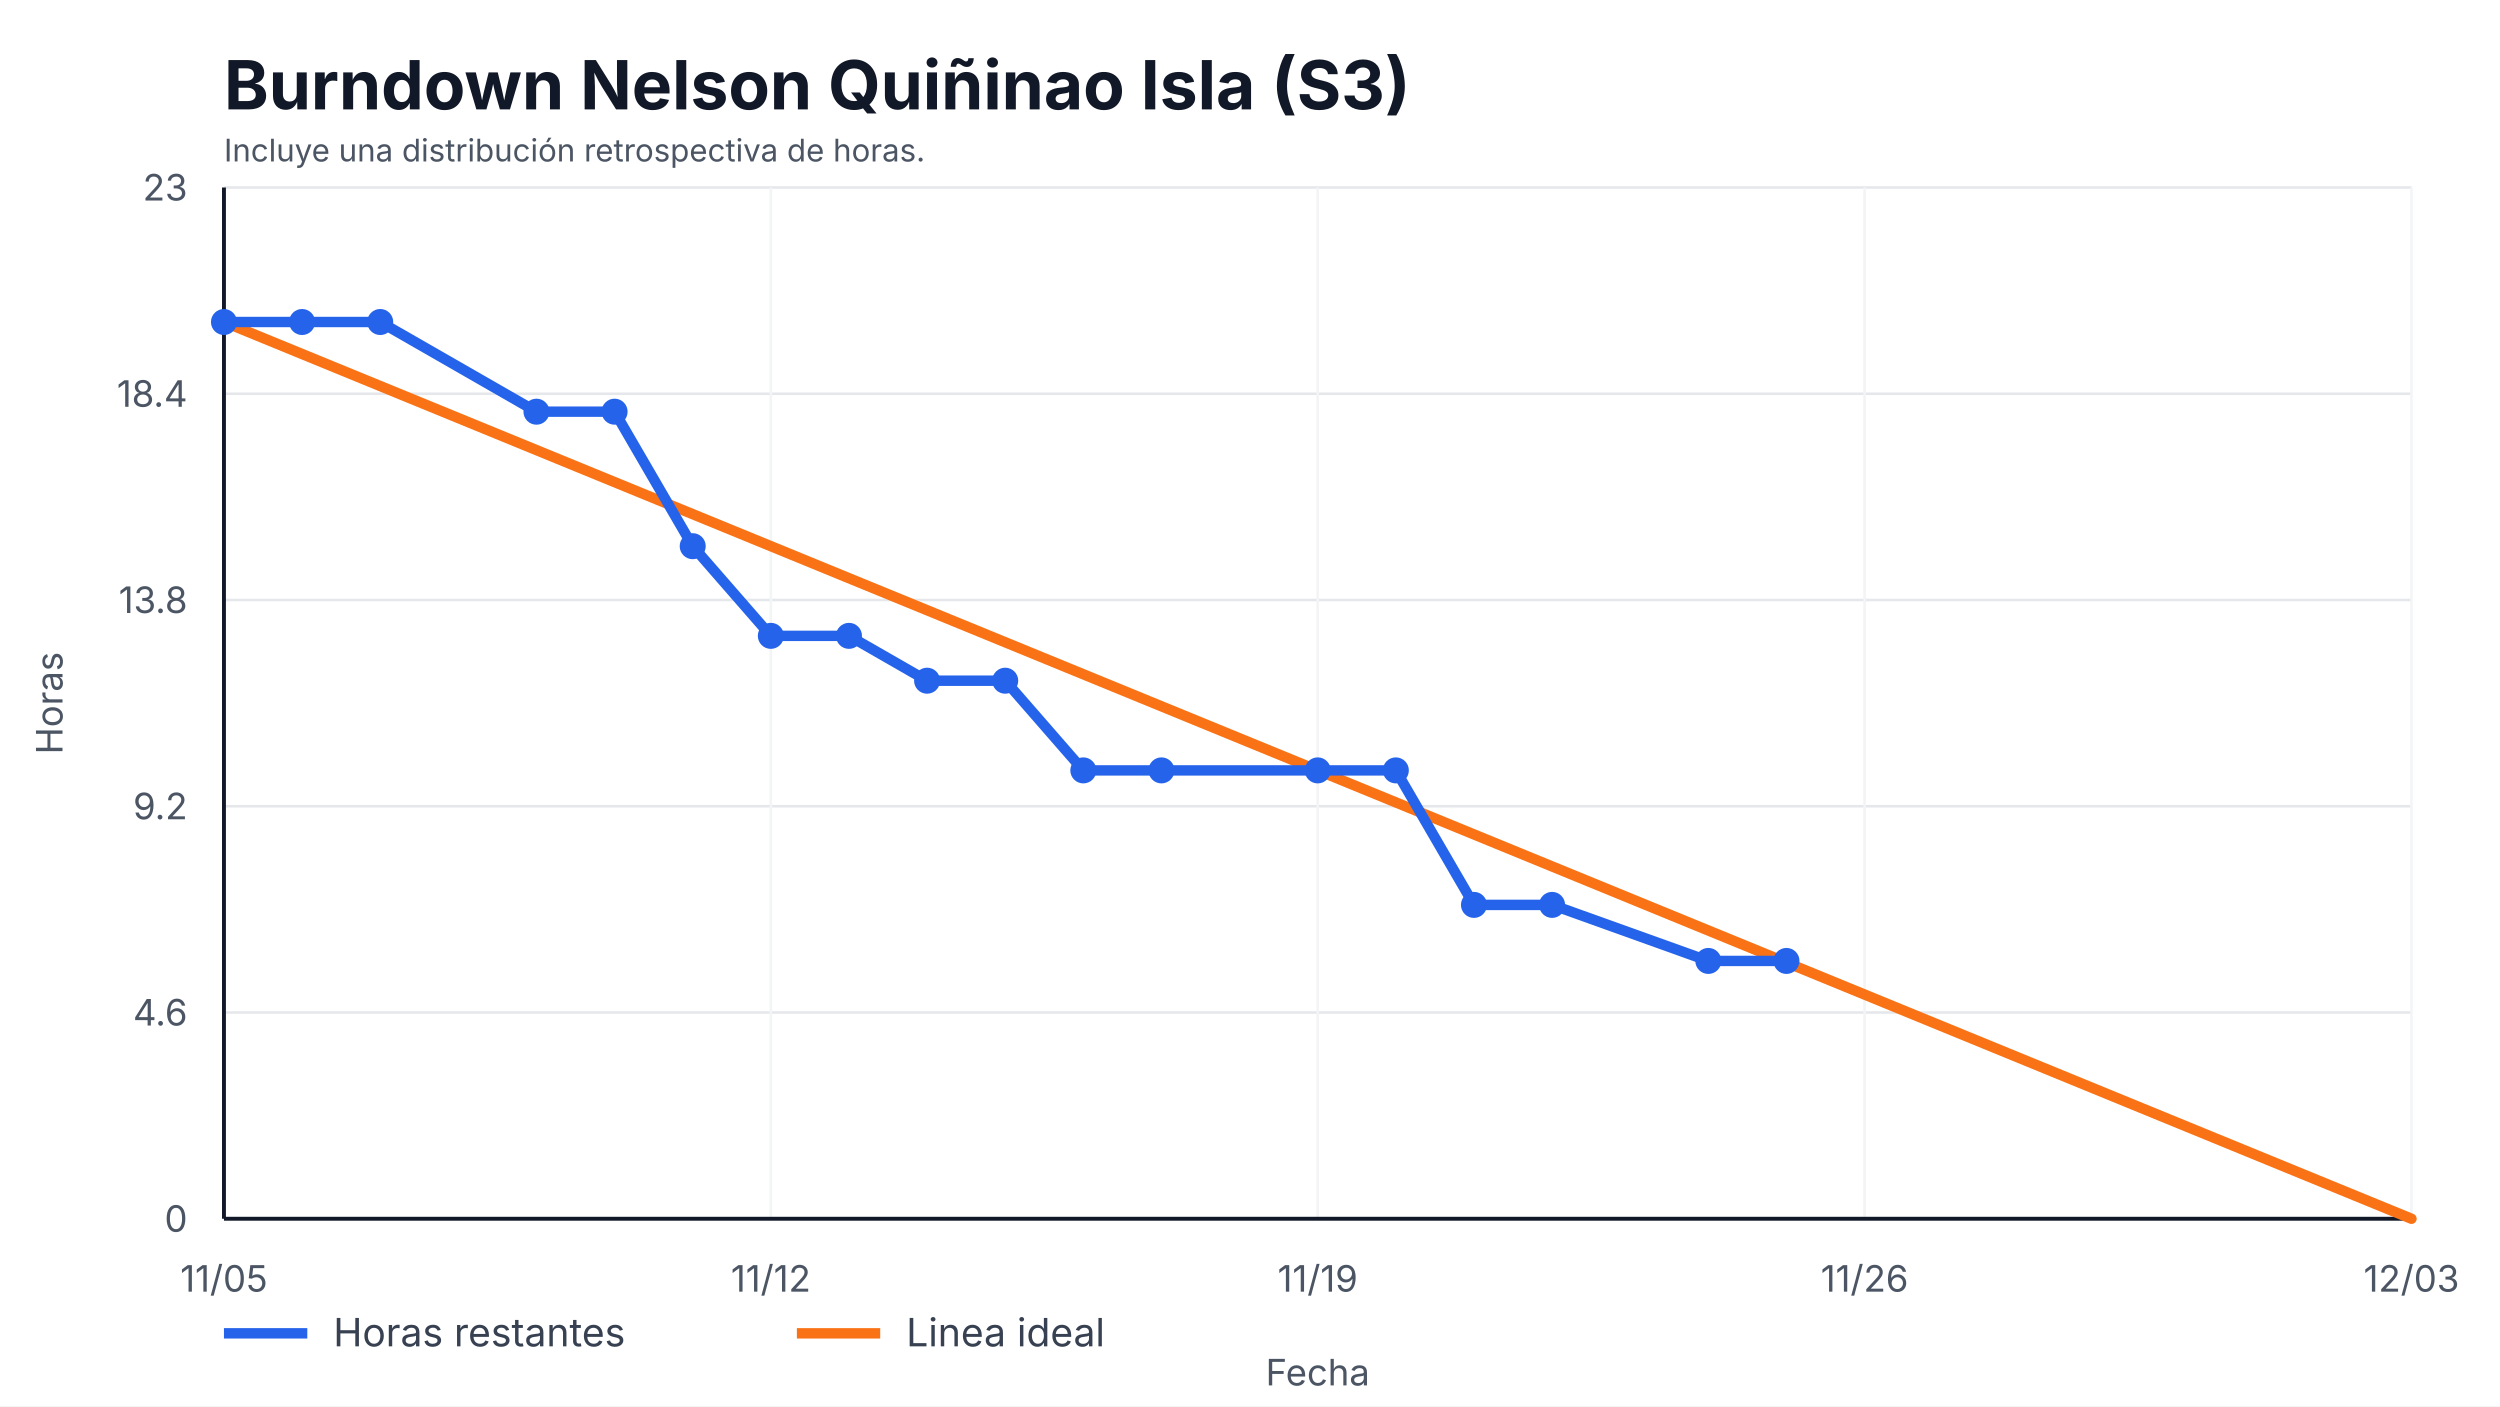
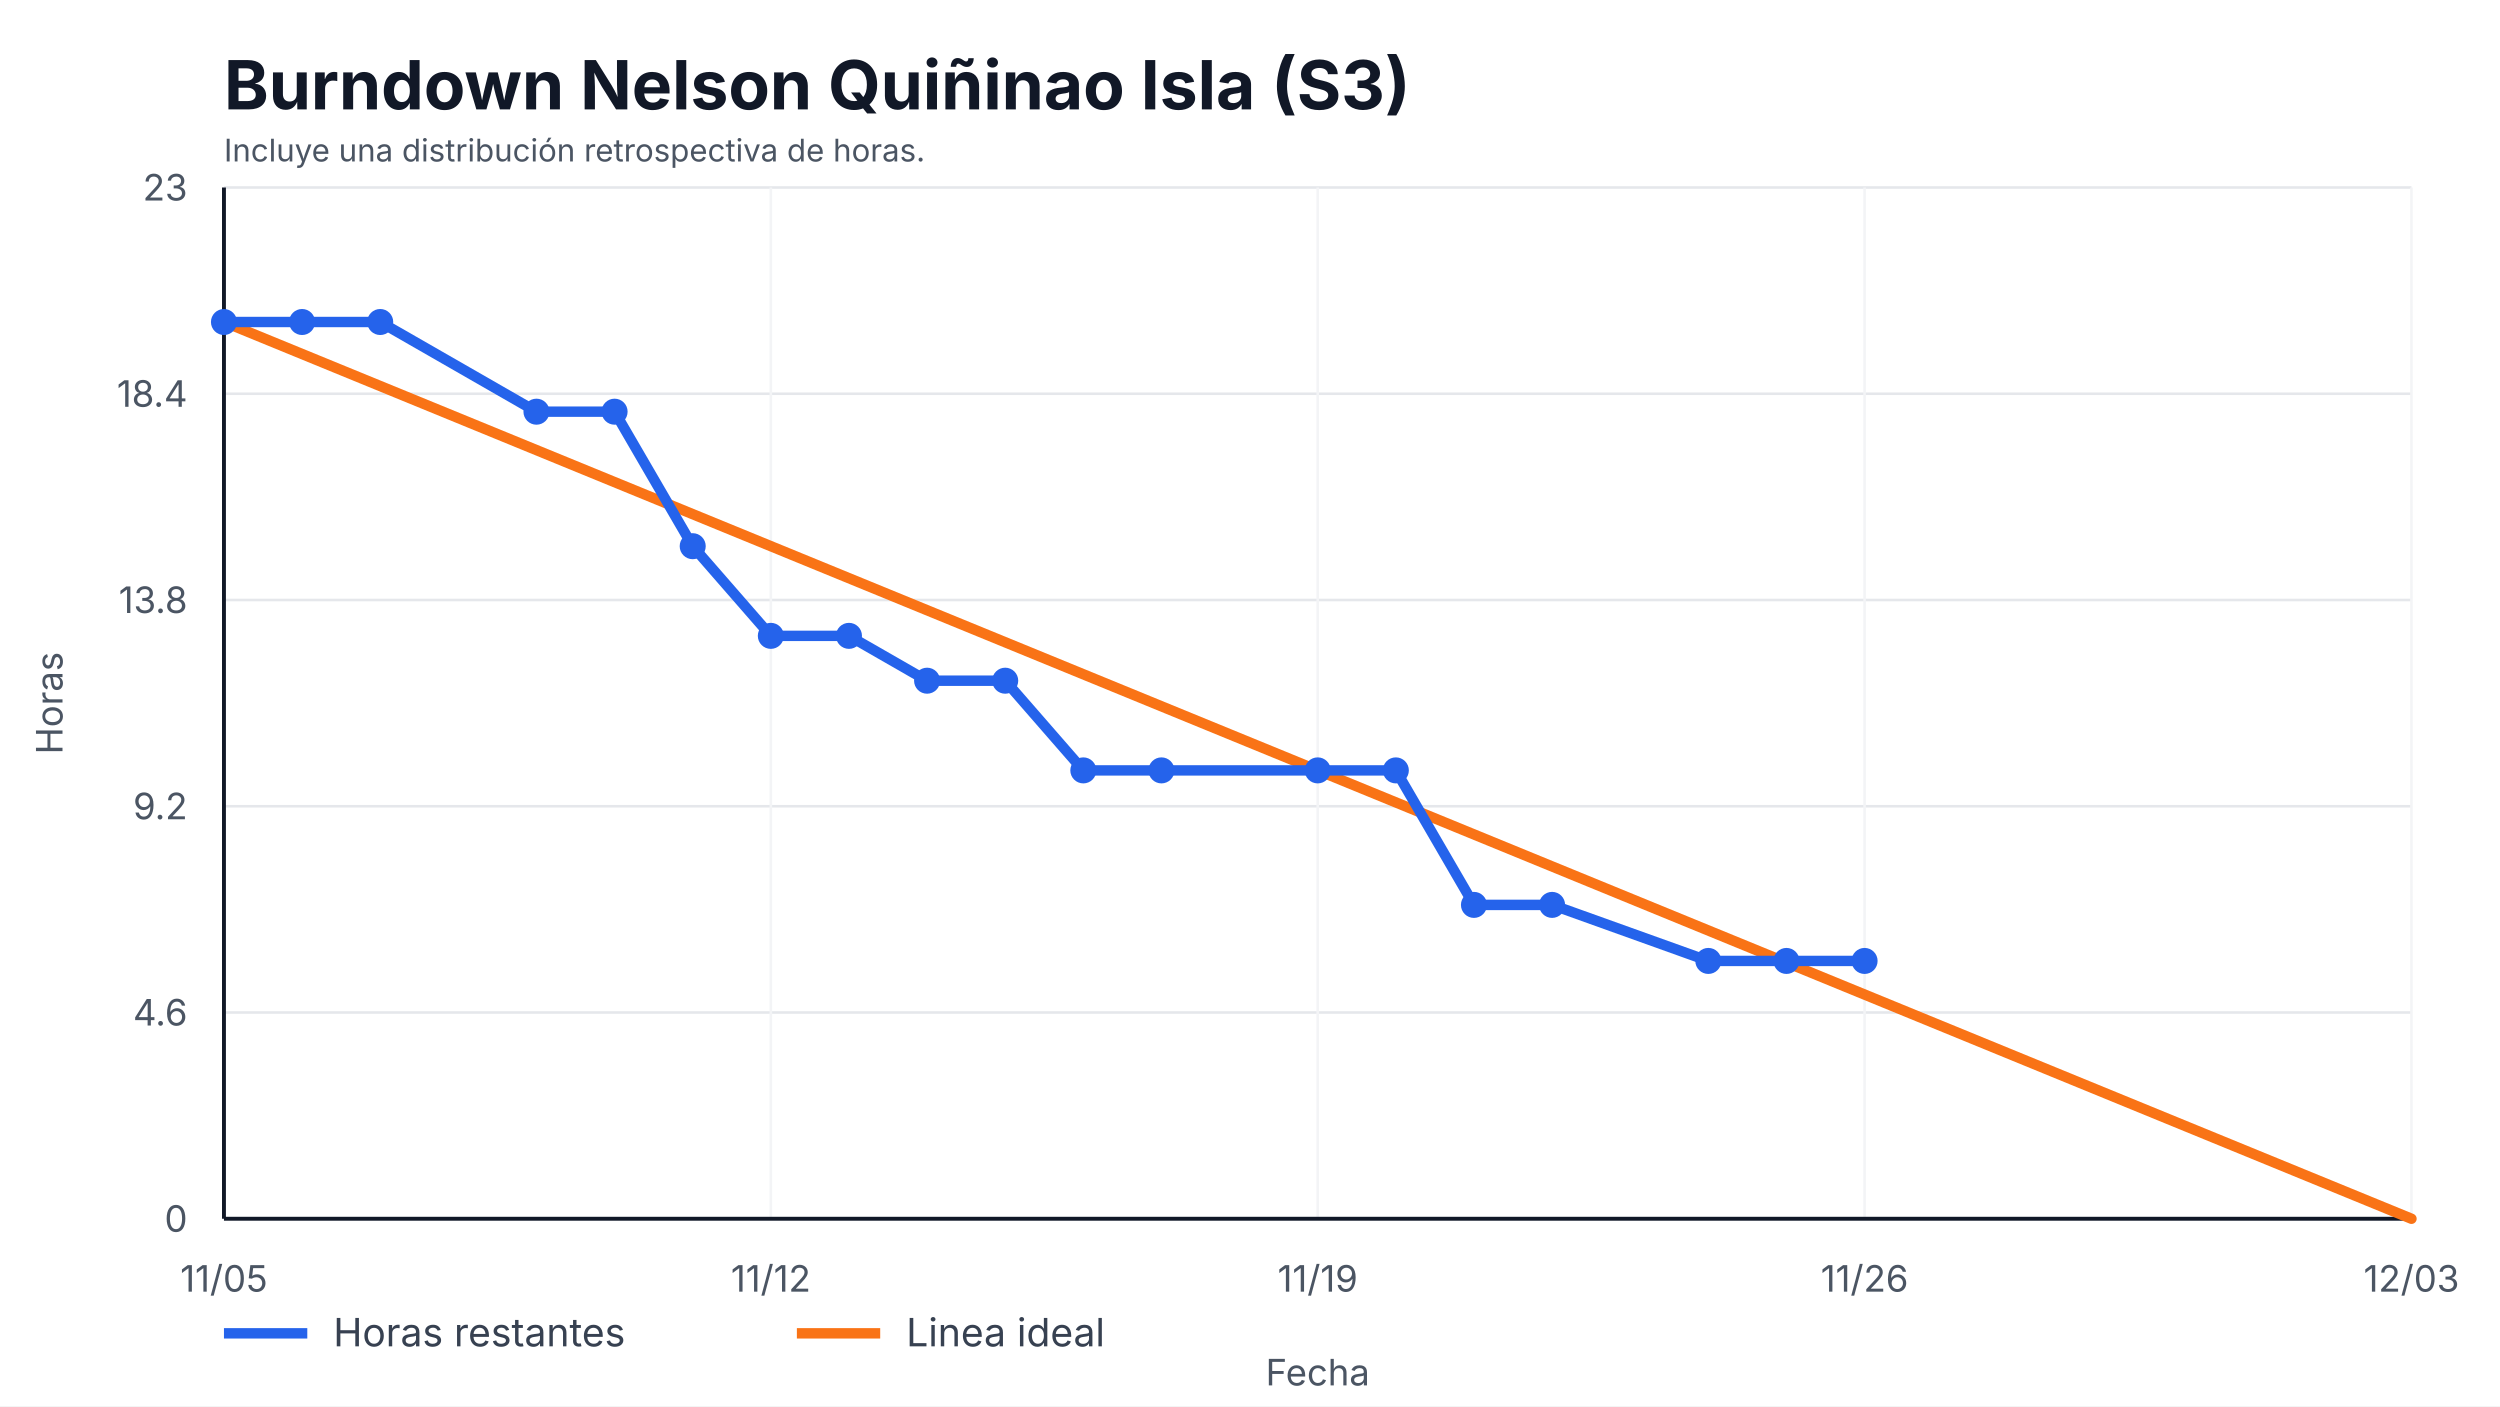
<svg xmlns="http://www.w3.org/2000/svg" width="960" height="540" viewBox="0 0 960 540" role="img" aria-label="Burndown Nelson Quiñinao Isla (S3)">
  <style>
    text { font-family: -apple-system, BlinkMacSystemFont, "Segoe UI", sans-serif; fill: #111827; }
    .title { font-size: 26px; font-weight: 700; }
    .axis { font-size: 14px; fill: #4b5563; }
    .legend { font-size: 15px; fill: #374151; }
    .overrun { font-size: 14px; font-weight: 700; fill: #b91c1c; }
  </style>
  <rect width="100%" height="100%" fill="#ffffff" />
  <text x="86" y="42" class="title">Burndown Nelson Quiñinao Isla (S3)</text>
  <text x="86" y="62" class="axis" style="font-size:12px">Incluye una distribución retrospectiva de horas.</text>
  <g>
    <line x1="86" y1="468.00" x2="926" y2="468.00" stroke="#e5e7eb" />
    <line x1="86" y1="388.80" x2="926" y2="388.80" stroke="#e5e7eb" />
    <line x1="86" y1="309.60" x2="926" y2="309.60" stroke="#e5e7eb" />
    <line x1="86" y1="230.40" x2="926" y2="230.40" stroke="#e5e7eb" />
    <line x1="86" y1="151.20" x2="926" y2="151.20" stroke="#e5e7eb" />
    <line x1="86" y1="72.00" x2="926" y2="72.00" stroke="#e5e7eb" />
  </g>
  <g>
    <line x1="86.00" y1="72" x2="86.00" y2="468" stroke="#f3f4f6" />
    <text x="86.00" y="496" text-anchor="middle" class="axis">11/05</text>
    <line x1="296.00" y1="72" x2="296.00" y2="468" stroke="#f3f4f6" />
    <text x="296.00" y="496" text-anchor="middle" class="axis">11/12</text>
    <line x1="506.00" y1="72" x2="506.00" y2="468" stroke="#f3f4f6" />
    <text x="506.00" y="496" text-anchor="middle" class="axis">11/19</text>
    <line x1="716.00" y1="72" x2="716.00" y2="468" stroke="#f3f4f6" />
    <text x="716.00" y="496" text-anchor="middle" class="axis">11/26</text>
    <line x1="926.00" y1="72" x2="926.00" y2="468" stroke="#f3f4f6" />
    <text x="926.00" y="496" text-anchor="middle" class="axis">12/03</text>
  </g>
  <line x1="86" y1="468" x2="926" y2="468" stroke="#111827" stroke-width="1.5" />
  <line x1="86" y1="72" x2="86" y2="468" stroke="#111827" stroke-width="1.5" />
  <g>
    <text x="72" y="473.00" text-anchor="end" class="axis">0</text>
    <text x="72" y="393.80" text-anchor="end" class="axis">4.6</text>
    <text x="72" y="314.60" text-anchor="end" class="axis">9.2</text>
    <text x="72" y="235.40" text-anchor="end" class="axis">13.8</text>
    <text x="72" y="156.20" text-anchor="end" class="axis">18.4</text>
    <text x="72" y="77.00" text-anchor="end" class="axis">23</text>
  </g>
  <polyline points="86.00,123.65 926.00,468.00" fill="none" stroke="#f97316" stroke-width="4" stroke-linecap="round" />
-   <polyline points="86.00,123.65 116.00,123.65 146.00,123.65 206.00,158.09 236.00,158.09 266.00,209.74 296.00,244.17 326.00,244.17 356.00,261.39 386.00,261.39 416.00,295.83 446.00,295.83 506.00,295.83 536.00,295.83 566.00,347.48 596.00,347.48 656.00,369.00 686.00,369.00" fill="none" stroke="#2563eb" stroke-width="4" stroke-linecap="round" stroke-linejoin="round" />
+   <polyline points="86.00,123.65 116.00,123.65 146.00,123.65 206.00,158.09 236.00,158.09 266.00,209.74 296.00,244.17 326.00,244.17 356.00,261.39 386.00,261.39 416.00,295.83 446.00,295.83 506.00,295.83 536.00,295.83 566.00,347.48 596.00,347.48 656.00,369.00 686.00,369.00 716.00,369.00" fill="none" stroke="#2563eb" stroke-width="4" stroke-linecap="round" stroke-linejoin="round" />
  <g>
    <circle cx="86.00" cy="123.65" r="5" fill="#2563eb" />
    <circle cx="116.00" cy="123.65" r="5" fill="#2563eb" />
    <circle cx="146.00" cy="123.65" r="5" fill="#2563eb" />
    <circle cx="206.00" cy="158.09" r="5" fill="#2563eb" />
    <circle cx="236.00" cy="158.09" r="5" fill="#2563eb" />
    <circle cx="266.00" cy="209.74" r="5" fill="#2563eb" />
    <circle cx="296.00" cy="244.17" r="5" fill="#2563eb" />
    <circle cx="326.00" cy="244.17" r="5" fill="#2563eb" />
    <circle cx="356.00" cy="261.39" r="5" fill="#2563eb" />
    <circle cx="386.00" cy="261.39" r="5" fill="#2563eb" />
    <circle cx="416.00" cy="295.83" r="5" fill="#2563eb" />
    <circle cx="446.00" cy="295.83" r="5" fill="#2563eb" />
    <circle cx="506.00" cy="295.83" r="5" fill="#2563eb" />
    <circle cx="536.00" cy="295.83" r="5" fill="#2563eb" />
    <circle cx="566.00" cy="347.48" r="5" fill="#2563eb" />
    <circle cx="596.00" cy="347.48" r="5" fill="#2563eb" />
    <circle cx="656.00" cy="369.00" r="5" fill="#2563eb" />
    <circle cx="686.00" cy="369.00" r="5" fill="#2563eb" />
+     <circle cx="716.00" cy="369.00" r="5" fill="#2563eb" />
  </g>
  <line x1="86" y1="512" x2="118" y2="512" stroke="#2563eb" stroke-width="4" />
  <text x="128" y="517" class="legend">Horas restantes</text>
  <line x1="306" y1="512" x2="338" y2="512" stroke="#f97316" stroke-width="4" />
  <text x="348" y="517" class="legend">Linea ideal</text>
  <text x="506.0" y="532" text-anchor="middle" class="axis">Fecha</text>
  <text x="24" y="270.0" transform="rotate(-90 24,270.0)" text-anchor="middle" class="axis">Horas</text>
</svg>
